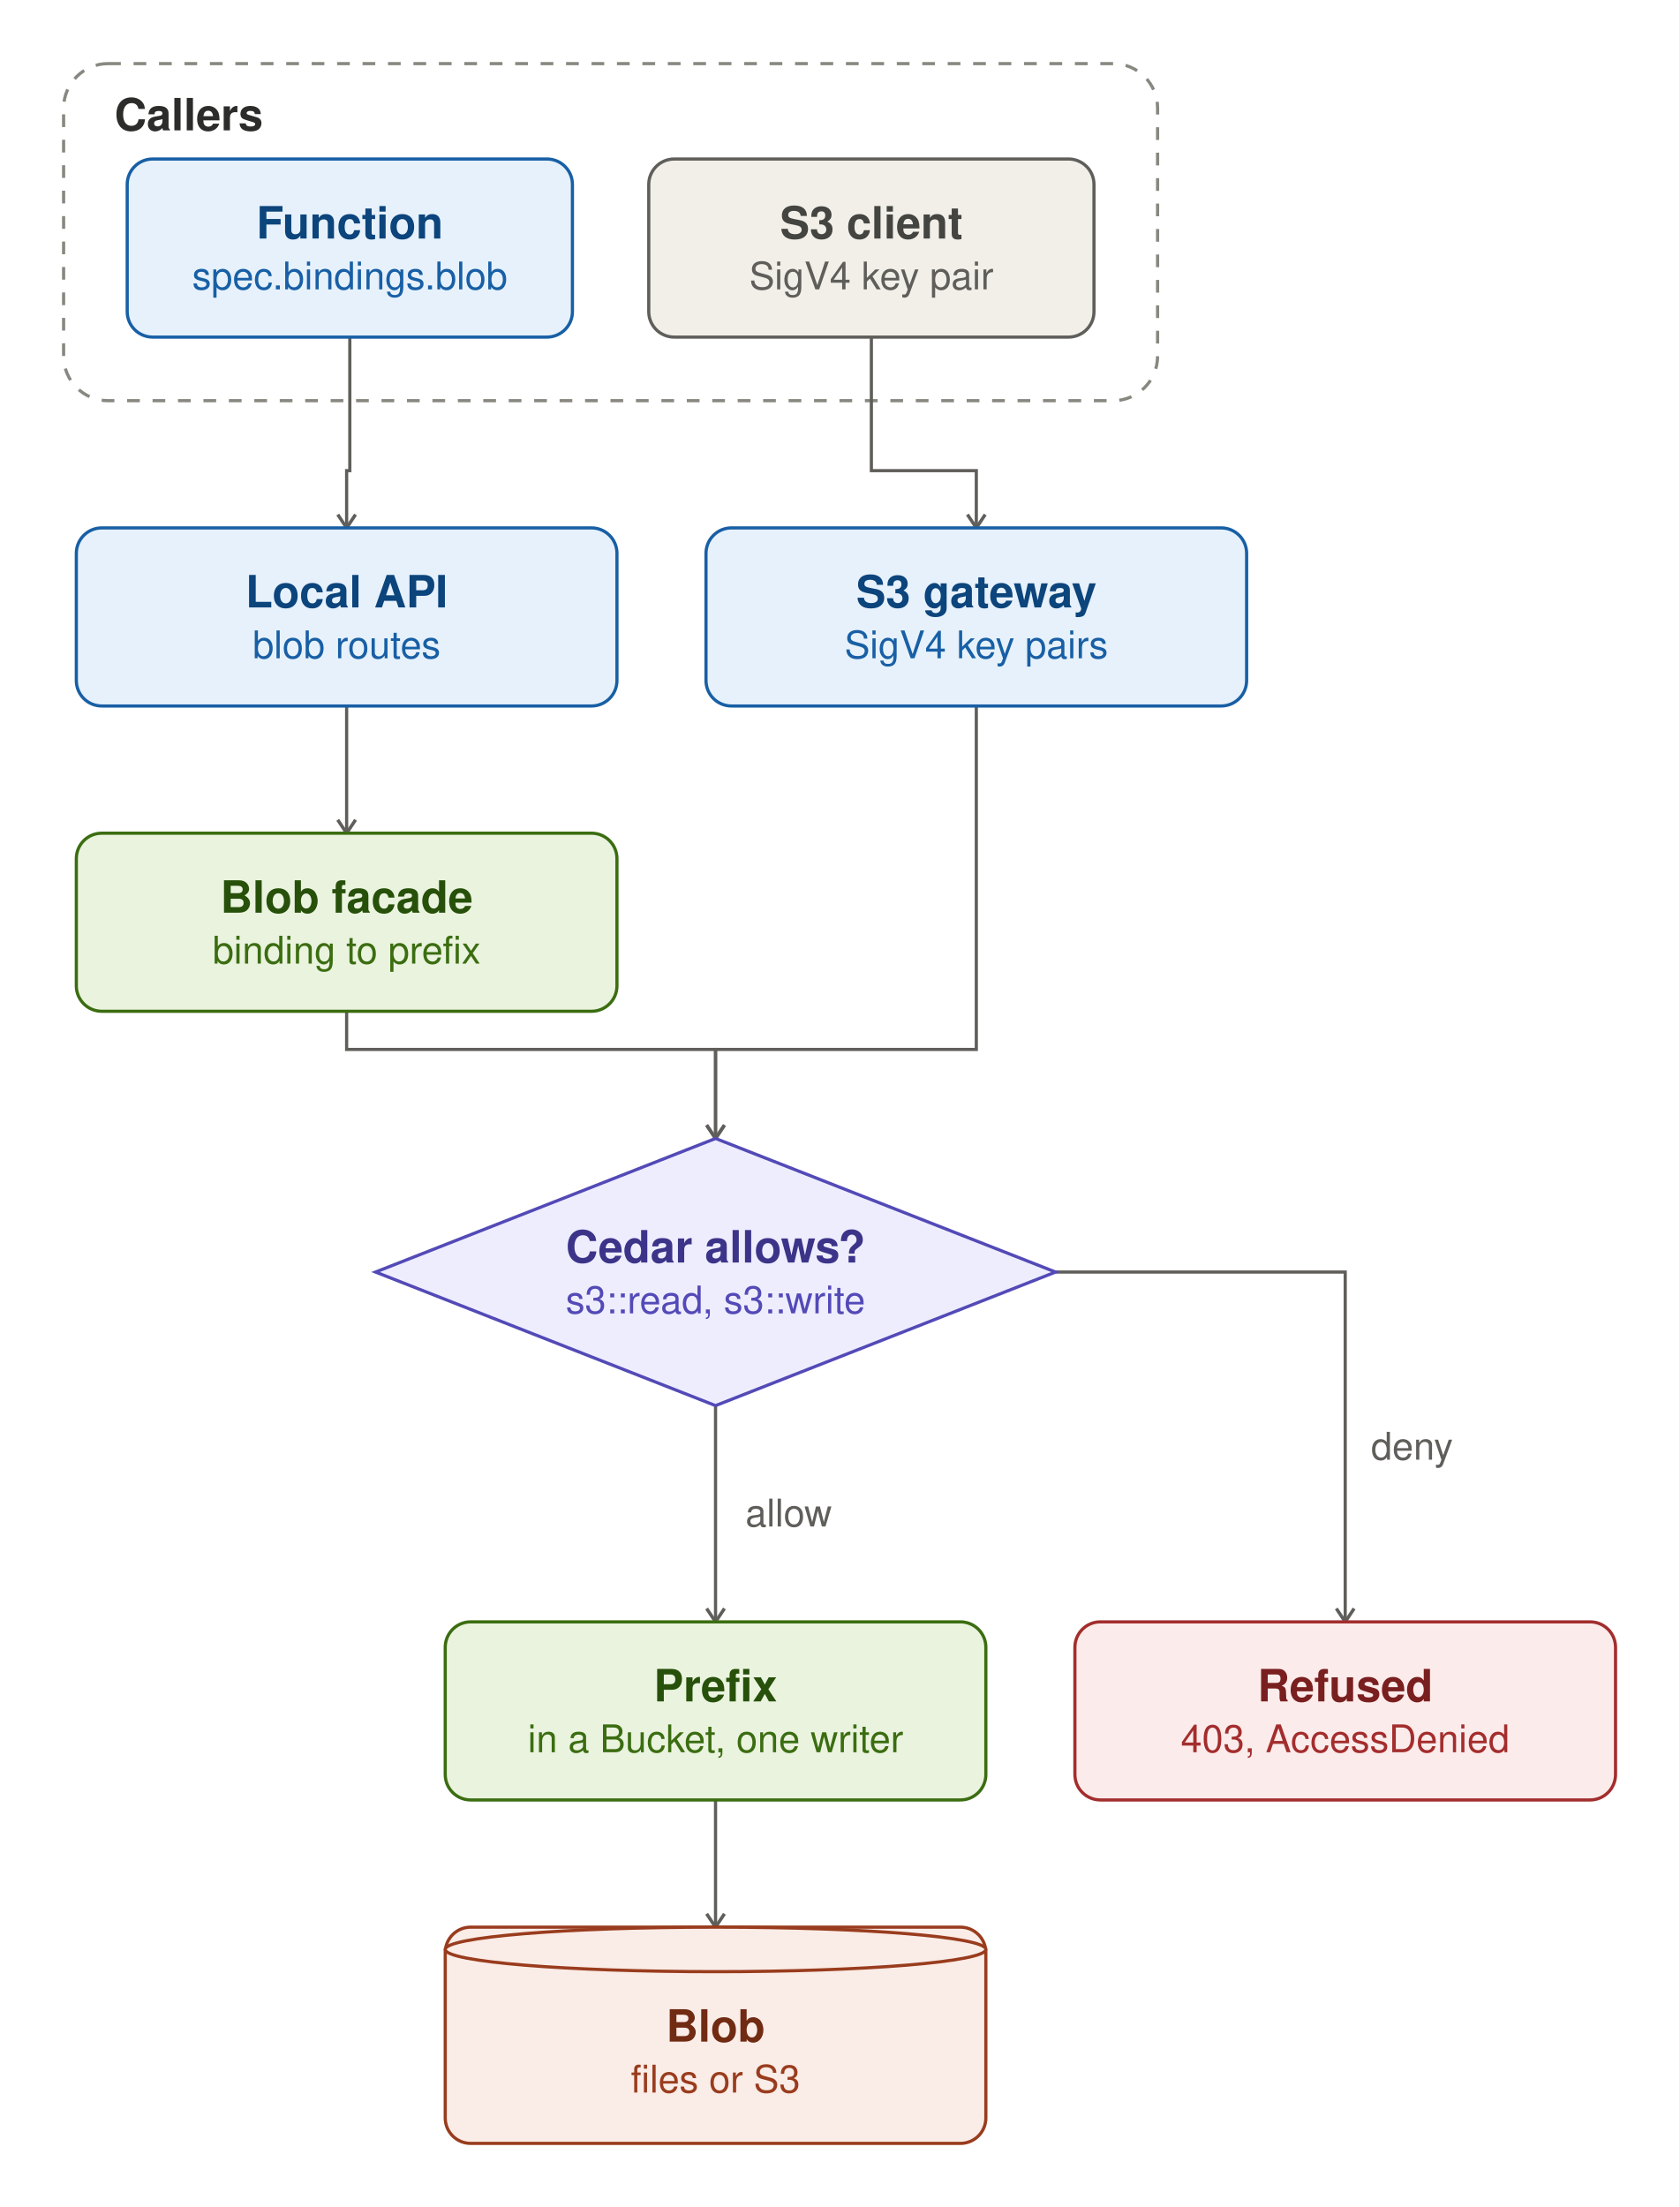
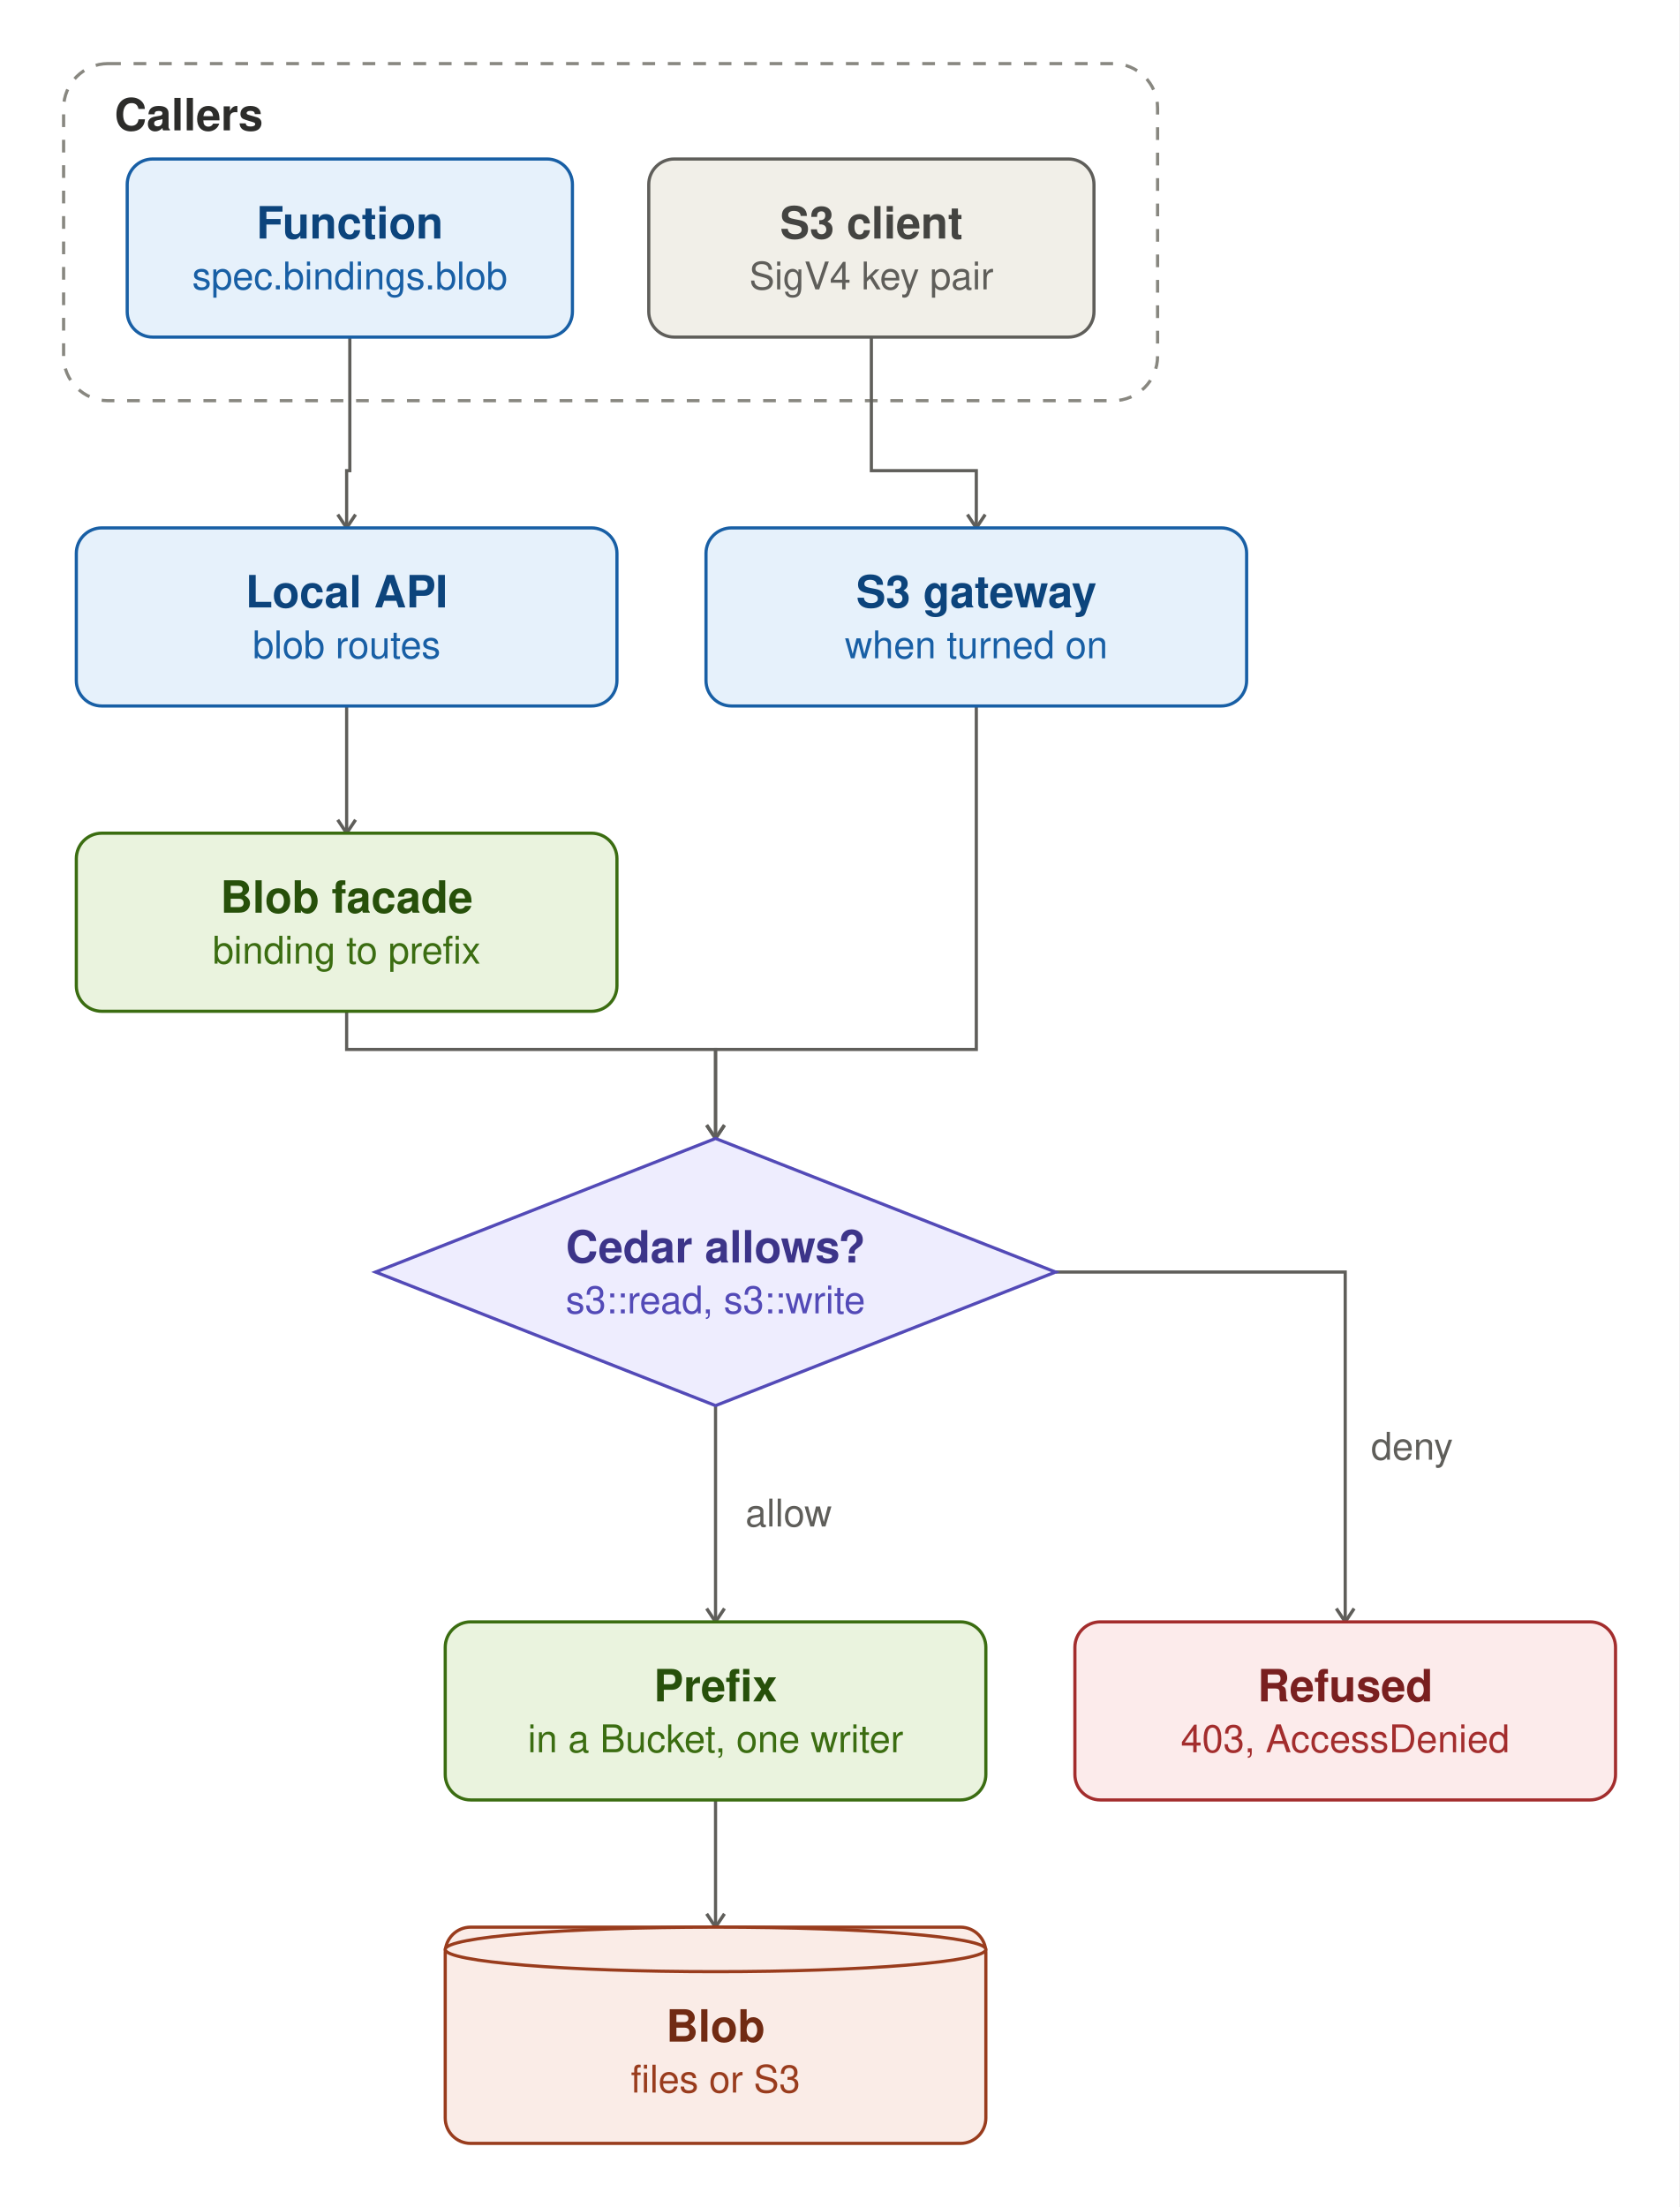
- <svg xmlns="http://www.w3.org/2000/svg" width="528" height="694" viewBox="0 0 528 694" font-family="Helvetica, Arial, sans-serif" text-anchor="middle" data-spec="title: funcd bucket kind: flow  [Callers] gray right fn: Function | spec.bindings.blob @blue s3c: S3 client | SigV4 key pair @gray [/]  local: Local API | blob routes @blue facade: Blob facade | binding to prefix @green s3gw: S3 gateway | SigV4 key pairs @blue check: Cedar allows? | s3::read, s3::write @purple prefix: Prefix | in a Bucket, one writer @green blob: Blob | files or S3 @db @coral refused: Refused | 403, AccessDenied @red  fn &gt; local &gt; facade s3c &gt; s3gw facade &gt; check s3gw &gt; check check &gt; prefix: allow check &gt; refused: deny prefix &gt; blob  " content="&lt;mxfile host=&quot;app.diagrams.net&quot;&gt;&lt;diagram id=&quot;diagram&quot; name=&quot;funcd bucket&quot;&gt;&lt;mxGraphModel dx=&quot;800&quot; dy=&quot;600&quot; grid=&quot;1&quot; gridSize=&quot;10&quot; guides=&quot;1&quot; page=&quot;1&quot; pageWidth=&quot;528&quot; pageHeight=&quot;694&quot; math=&quot;0&quot; shadow=&quot;0&quot;&gt;&lt;root&gt;&lt;mxCell id=&quot;0&quot;/&gt;&lt;mxCell id=&quot;1&quot; parent=&quot;0&quot;/&gt;&lt;mxCell id=&quot;c1&quot; value=&quot;Callers&quot; style=&quot;rounded=1;absoluteArcSize=1;arcSize=28;dashed=1;fillColor=none;strokeColor=#888780;fontStyle=1;fontSize=14;fontColor=#2C2C2A;align=left;verticalAlign=top;spacingLeft=10;spacingTop=2;html=1;container=1;collapsible=0;&quot; vertex=&quot;1&quot; parent=&quot;1&quot;&gt;&lt;mxGeometry x=&quot;20&quot; y=&quot;20&quot; width=&quot;344.0&quot; height=&quot;106.0&quot; as=&quot;geometry&quot;/&gt;&lt;/mxCell&gt;&lt;mxCell id=&quot;c2&quot; value=&quot;&amp;lt;b&amp;gt;Function&amp;lt;/b&amp;gt;&amp;lt;br&amp;gt;&amp;lt;font style=&amp;quot;font-size:12px&amp;quot; color=&amp;quot;#185FA5&amp;quot;&amp;gt;spec.bindings.blob&amp;lt;/font&amp;gt;&quot; style=&quot;rounded=1;absoluteArcSize=1;arcSize=16;whiteSpace=wrap;html=1;fillColor=#E6F1FB;strokeColor=#185FA5;fontColor=#0C447C;fontSize=14;&quot; vertex=&quot;1&quot; parent=&quot;c1&quot;&gt;&lt;mxGeometry x=&quot;20&quot; y=&quot;30&quot; width=&quot;140&quot; height=&quot;56&quot; as=&quot;geometry&quot;/&gt;&lt;/mxCell&gt;&lt;mxCell id=&quot;c3&quot; value=&quot;&amp;lt;b&amp;gt;S3 client&amp;lt;/b&amp;gt;&amp;lt;br&amp;gt;&amp;lt;font style=&amp;quot;font-size:12px&amp;quot; color=&amp;quot;#5F5E5A&amp;quot;&amp;gt;SigV4 key pair&amp;lt;/font&amp;gt;&quot; style=&quot;rounded=1;absoluteArcSize=1;arcSize=16;whiteSpace=wrap;html=1;fillColor=#F1EFE8;strokeColor=#5F5E5A;fontColor=#444441;fontSize=14;&quot; vertex=&quot;1&quot; parent=&quot;c1&quot;&gt;&lt;mxGeometry x=&quot;184&quot; y=&quot;30&quot; width=&quot;140&quot; height=&quot;56&quot; as=&quot;geometry&quot;/&gt;&lt;/mxCell&gt;&lt;mxCell id=&quot;c4&quot; value=&quot;&amp;lt;b&amp;gt;Local API&amp;lt;/b&amp;gt;&amp;lt;br&amp;gt;&amp;lt;font style=&amp;quot;font-size:12px&amp;quot; color=&amp;quot;#185FA5&amp;quot;&amp;gt;blob routes&amp;lt;/font&amp;gt;&quot; style=&quot;rounded=1;absoluteArcSize=1;arcSize=16;whiteSpace=wrap;html=1;fillColor=#E6F1FB;strokeColor=#185FA5;fontColor=#0C447C;fontSize=14;&quot; vertex=&quot;1&quot; parent=&quot;1&quot;&gt;&lt;mxGeometry x=&quot;24&quot; y=&quot;166&quot; width=&quot;170&quot; height=&quot;56&quot; as=&quot;geometry&quot;/&gt;&lt;/mxCell&gt;&lt;mxCell id=&quot;c5&quot; value=&quot;&amp;lt;b&amp;gt;Blob facade&amp;lt;/b&amp;gt;&amp;lt;br&amp;gt;&amp;lt;font style=&amp;quot;font-size:12px&amp;quot; color=&amp;quot;#3B6D11&amp;quot;&amp;gt;binding to prefix&amp;lt;/font&amp;gt;&quot; style=&quot;rounded=1;absoluteArcSize=1;arcSize=16;whiteSpace=wrap;html=1;fillColor=#EAF3DE;strokeColor=#3B6D11;fontColor=#27500A;fontSize=14;&quot; vertex=&quot;1&quot; parent=&quot;1&quot;&gt;&lt;mxGeometry x=&quot;24&quot; y=&quot;262&quot; width=&quot;170&quot; height=&quot;56&quot; as=&quot;geometry&quot;/&gt;&lt;/mxCell&gt;&lt;mxCell id=&quot;c6&quot; value=&quot;&amp;lt;b&amp;gt;S3 gateway&amp;lt;/b&amp;gt;&amp;lt;br&amp;gt;&amp;lt;font style=&amp;quot;font-size:12px&amp;quot; color=&amp;quot;#185FA5&amp;quot;&amp;gt;SigV4 key pairs&amp;lt;/font&amp;gt;&quot; style=&quot;rounded=1;absoluteArcSize=1;arcSize=16;whiteSpace=wrap;html=1;fillColor=#E6F1FB;strokeColor=#185FA5;fontColor=#0C447C;fontSize=14;&quot; vertex=&quot;1&quot; parent=&quot;1&quot;&gt;&lt;mxGeometry x=&quot;222&quot; y=&quot;166&quot; width=&quot;170&quot; height=&quot;56&quot; as=&quot;geometry&quot;/&gt;&lt;/mxCell&gt;&lt;mxCell id=&quot;c7&quot; value=&quot;&amp;lt;b&amp;gt;Cedar allows?&amp;lt;/b&amp;gt;&amp;lt;br&amp;gt;&amp;lt;font style=&amp;quot;font-size:12px&amp;quot; color=&amp;quot;#534AB7&amp;quot;&amp;gt;s3::read, s3::write&amp;lt;/font&amp;gt;&quot; style=&quot;rhombus;whiteSpace=wrap;html=1;fillColor=#EEEDFE;strokeColor=#534AB7;fontColor=#3C3489;fontSize=14;&quot; vertex=&quot;1&quot; parent=&quot;1&quot;&gt;&lt;mxGeometry x=&quot;118&quot; y=&quot;358&quot; width=&quot;214&quot; height=&quot;84&quot; as=&quot;geometry&quot;/&gt;&lt;/mxCell&gt;&lt;mxCell id=&quot;c8&quot; value=&quot;&amp;lt;b&amp;gt;Prefix&amp;lt;/b&amp;gt;&amp;lt;br&amp;gt;&amp;lt;font style=&amp;quot;font-size:12px&amp;quot; color=&amp;quot;#3B6D11&amp;quot;&amp;gt;in a Bucket, one writer&amp;lt;/font&amp;gt;&quot; style=&quot;rounded=1;absoluteArcSize=1;arcSize=16;whiteSpace=wrap;html=1;fillColor=#EAF3DE;strokeColor=#3B6D11;fontColor=#27500A;fontSize=14;&quot; vertex=&quot;1&quot; parent=&quot;1&quot;&gt;&lt;mxGeometry x=&quot;140&quot; y=&quot;510&quot; width=&quot;170&quot; height=&quot;56&quot; as=&quot;geometry&quot;/&gt;&lt;/mxCell&gt;&lt;mxCell id=&quot;c9&quot; value=&quot;&amp;lt;b&amp;gt;Blob&amp;lt;/b&amp;gt;&amp;lt;br&amp;gt;&amp;lt;font style=&amp;quot;font-size:12px&amp;quot; color=&amp;quot;#993C1D&amp;quot;&amp;gt;files or S3&amp;lt;/font&amp;gt;&quot; style=&quot;shape=cylinder3;boundedLbl=1;size=8;whiteSpace=wrap;html=1;fillColor=#FAECE7;strokeColor=#993C1D;fontColor=#712B13;fontSize=14;&quot; vertex=&quot;1&quot; parent=&quot;1&quot;&gt;&lt;mxGeometry x=&quot;140&quot; y=&quot;606&quot; width=&quot;170&quot; height=&quot;68&quot; as=&quot;geometry&quot;/&gt;&lt;/mxCell&gt;&lt;mxCell id=&quot;c10&quot; value=&quot;&amp;lt;b&amp;gt;Refused&amp;lt;/b&amp;gt;&amp;lt;br&amp;gt;&amp;lt;font style=&amp;quot;font-size:12px&amp;quot; color=&amp;quot;#A32D2D&amp;quot;&amp;gt;403, AccessDenied&amp;lt;/font&amp;gt;&quot; style=&quot;rounded=1;absoluteArcSize=1;arcSize=16;whiteSpace=wrap;html=1;fillColor=#FCEBEB;strokeColor=#A32D2D;fontColor=#791F1F;fontSize=14;&quot; vertex=&quot;1&quot; parent=&quot;1&quot;&gt;&lt;mxGeometry x=&quot;338&quot; y=&quot;510&quot; width=&quot;170&quot; height=&quot;56&quot; as=&quot;geometry&quot;/&gt;&lt;/mxCell&gt;&lt;mxCell id=&quot;e1&quot; value=&quot;&quot; style=&quot;edgeStyle=orthogonalEdgeStyle;rounded=0;html=1;jettySize=auto;strokeColor=#5F5E5A;fontColor=#5F5E5A;fontSize=12;labelBackgroundColor=#FFFFFF;endSize=7;endArrow=open;endFill=0;exitX=0.5;exitY=1;exitDx=0;exitDy=0;exitPerimeter=0;entryX=0.5;entryY=0;entryDx=0;entryDy=0;entryPerimeter=0;&quot; edge=&quot;1&quot; parent=&quot;1&quot; source=&quot;c2&quot; target=&quot;c4&quot;&gt;&lt;mxGeometry relative=&quot;1&quot; as=&quot;geometry&quot;&gt;&lt;Array as=&quot;points&quot;&gt;&lt;mxPoint x=&quot;110&quot; y=&quot;148&quot;/&gt;&lt;mxPoint x=&quot;109&quot; y=&quot;148&quot;/&gt;&lt;/Array&gt;&lt;/mxGeometry&gt;&lt;/mxCell&gt;&lt;mxCell id=&quot;e2&quot; value=&quot;&quot; style=&quot;edgeStyle=orthogonalEdgeStyle;rounded=0;html=1;jettySize=auto;strokeColor=#5F5E5A;fontColor=#5F5E5A;fontSize=12;labelBackgroundColor=#FFFFFF;endSize=7;endArrow=open;endFill=0;exitX=0.5;exitY=1;exitDx=0;exitDy=0;exitPerimeter=0;entryX=0.5;entryY=0;entryDx=0;entryDy=0;entryPerimeter=0;&quot; edge=&quot;1&quot; parent=&quot;1&quot; source=&quot;c4&quot; target=&quot;c5&quot;&gt;&lt;mxGeometry relative=&quot;1&quot; as=&quot;geometry&quot;&gt;&lt;/mxGeometry&gt;&lt;/mxCell&gt;&lt;mxCell id=&quot;e3&quot; value=&quot;&quot; style=&quot;edgeStyle=orthogonalEdgeStyle;rounded=0;html=1;jettySize=auto;strokeColor=#5F5E5A;fontColor=#5F5E5A;fontSize=12;labelBackgroundColor=#FFFFFF;endSize=7;endArrow=open;endFill=0;exitX=0.5;exitY=1;exitDx=0;exitDy=0;exitPerimeter=0;entryX=0.5;entryY=0;entryDx=0;entryDy=0;entryPerimeter=0;&quot; edge=&quot;1&quot; parent=&quot;1&quot; source=&quot;c3&quot; target=&quot;c6&quot;&gt;&lt;mxGeometry relative=&quot;1&quot; as=&quot;geometry&quot;&gt;&lt;Array as=&quot;points&quot;&gt;&lt;mxPoint x=&quot;274&quot; y=&quot;148&quot;/&gt;&lt;mxPoint x=&quot;307&quot; y=&quot;148&quot;/&gt;&lt;/Array&gt;&lt;/mxGeometry&gt;&lt;/mxCell&gt;&lt;mxCell id=&quot;e4&quot; value=&quot;&quot; style=&quot;edgeStyle=orthogonalEdgeStyle;rounded=0;html=1;jettySize=auto;strokeColor=#5F5E5A;fontColor=#5F5E5A;fontSize=12;labelBackgroundColor=#FFFFFF;endSize=7;endArrow=open;endFill=0;exitX=0.5;exitY=1;exitDx=0;exitDy=0;exitPerimeter=0;entryX=0.5;entryY=0;entryDx=0;entryDy=0;entryPerimeter=0;&quot; edge=&quot;1&quot; parent=&quot;1&quot; source=&quot;c5&quot; target=&quot;c7&quot;&gt;&lt;mxGeometry relative=&quot;1&quot; as=&quot;geometry&quot;&gt;&lt;Array as=&quot;points&quot;&gt;&lt;mxPoint x=&quot;109&quot; y=&quot;330&quot;/&gt;&lt;mxPoint x=&quot;225&quot; y=&quot;330&quot;/&gt;&lt;/Array&gt;&lt;/mxGeometry&gt;&lt;/mxCell&gt;&lt;mxCell id=&quot;e5&quot; value=&quot;&quot; style=&quot;edgeStyle=orthogonalEdgeStyle;rounded=0;html=1;jettySize=auto;strokeColor=#5F5E5A;fontColor=#5F5E5A;fontSize=12;labelBackgroundColor=#FFFFFF;endSize=7;endArrow=open;endFill=0;exitX=0.5;exitY=1;exitDx=0;exitDy=0;exitPerimeter=0;entryX=0.5;entryY=0;entryDx=0;entryDy=0;entryPerimeter=0;&quot; edge=&quot;1&quot; parent=&quot;1&quot; source=&quot;c6&quot; target=&quot;c7&quot;&gt;&lt;mxGeometry relative=&quot;1&quot; as=&quot;geometry&quot;&gt;&lt;Array as=&quot;points&quot;&gt;&lt;mxPoint x=&quot;307&quot; y=&quot;330&quot;/&gt;&lt;mxPoint x=&quot;225&quot; y=&quot;330&quot;/&gt;&lt;/Array&gt;&lt;/mxGeometry&gt;&lt;/mxCell&gt;&lt;mxCell id=&quot;e6&quot; value=&quot;allow&quot; style=&quot;edgeStyle=orthogonalEdgeStyle;rounded=0;html=1;jettySize=auto;strokeColor=#5F5E5A;fontColor=#5F5E5A;fontSize=12;labelBackgroundColor=#FFFFFF;endSize=7;endArrow=open;endFill=0;exitX=0.5;exitY=1;exitDx=0;exitDy=0;exitPerimeter=0;entryX=0.5;entryY=0;entryDx=0;entryDy=0;entryPerimeter=0;&quot; edge=&quot;1&quot; parent=&quot;1&quot; source=&quot;c7&quot; target=&quot;c8&quot;&gt;&lt;mxGeometry x=&quot;0.000&quot; relative=&quot;1&quot; as=&quot;geometry&quot;&gt;&lt;mxPoint x=&quot;23&quot; y=&quot;0&quot; as=&quot;offset&quot;/&gt;&lt;/mxGeometry&gt;&lt;/mxCell&gt;&lt;mxCell id=&quot;e7&quot; value=&quot;deny&quot; style=&quot;edgeStyle=orthogonalEdgeStyle;rounded=0;html=1;jettySize=auto;strokeColor=#5F5E5A;fontColor=#5F5E5A;fontSize=12;labelBackgroundColor=#FFFFFF;endSize=7;endArrow=open;endFill=0;exitX=1;exitY=0.5;exitDx=0;exitDy=0;exitPerimeter=0;entryX=0.5;entryY=0;entryDx=0;entryDy=0;entryPerimeter=0;&quot; edge=&quot;1&quot; parent=&quot;1&quot; source=&quot;c7&quot; target=&quot;c10&quot;&gt;&lt;mxGeometry x=&quot;0.453&quot; relative=&quot;1&quot; as=&quot;geometry&quot;&gt;&lt;Array as=&quot;points&quot;&gt;&lt;mxPoint x=&quot;423&quot; y=&quot;400&quot;/&gt;&lt;/Array&gt;&lt;mxPoint x=&quot;21&quot; y=&quot;0&quot; as=&quot;offset&quot;/&gt;&lt;/mxGeometry&gt;&lt;/mxCell&gt;&lt;mxCell id=&quot;e8&quot; value=&quot;&quot; style=&quot;edgeStyle=orthogonalEdgeStyle;rounded=0;html=1;jettySize=auto;strokeColor=#5F5E5A;fontColor=#5F5E5A;fontSize=12;labelBackgroundColor=#FFFFFF;endSize=7;endArrow=open;endFill=0;exitX=0.5;exitY=1;exitDx=0;exitDy=0;exitPerimeter=0;entryX=0.5;entryY=0;entryDx=0;entryDy=0;entryPerimeter=0;&quot; edge=&quot;1&quot; parent=&quot;1&quot; source=&quot;c8&quot; target=&quot;c9&quot;&gt;&lt;mxGeometry relative=&quot;1&quot; as=&quot;geometry&quot;&gt;&lt;/mxGeometry&gt;&lt;/mxCell&gt;&lt;/root&gt;&lt;/mxGraphModel&gt;&lt;/diagram&gt;&lt;/mxfile&gt;">
+ <svg xmlns="http://www.w3.org/2000/svg" width="528" height="694" viewBox="0 0 528 694" font-family="Helvetica, Arial, sans-serif" text-anchor="middle" data-spec="title: funcd bucket kind: flow  [Callers] gray right fn: Function | spec.bindings.blob @blue s3c: S3 client | SigV4 key pair @gray [/]  local: Local API | blob routes @blue facade: Blob facade | binding to prefix @green s3gw: S3 gateway | when turned on @blue check: Cedar allows? | s3::read, s3::write @purple prefix: Prefix | in a Bucket, one writer @green blob: Blob | files or S3 @db @coral refused: Refused | 403, AccessDenied @red  fn &gt; local &gt; facade s3c &gt; s3gw facade &gt; check s3gw &gt; check check &gt; prefix: allow check &gt; refused: deny prefix &gt; blob  " content="&lt;mxfile host=&quot;app.diagrams.net&quot;&gt;&lt;diagram id=&quot;diagram&quot; name=&quot;funcd bucket&quot;&gt;&lt;mxGraphModel dx=&quot;800&quot; dy=&quot;600&quot; grid=&quot;1&quot; gridSize=&quot;10&quot; guides=&quot;1&quot; page=&quot;1&quot; pageWidth=&quot;528&quot; pageHeight=&quot;694&quot; math=&quot;0&quot; shadow=&quot;0&quot;&gt;&lt;root&gt;&lt;mxCell id=&quot;0&quot;/&gt;&lt;mxCell id=&quot;1&quot; parent=&quot;0&quot;/&gt;&lt;mxCell id=&quot;c1&quot; value=&quot;Callers&quot; style=&quot;rounded=1;absoluteArcSize=1;arcSize=28;dashed=1;fillColor=none;strokeColor=#888780;fontStyle=1;fontSize=14;fontColor=#2C2C2A;align=left;verticalAlign=top;spacingLeft=10;spacingTop=2;html=1;container=1;collapsible=0;&quot; vertex=&quot;1&quot; parent=&quot;1&quot;&gt;&lt;mxGeometry x=&quot;20&quot; y=&quot;20&quot; width=&quot;344.0&quot; height=&quot;106.0&quot; as=&quot;geometry&quot;/&gt;&lt;/mxCell&gt;&lt;mxCell id=&quot;c2&quot; value=&quot;&amp;lt;b&amp;gt;Function&amp;lt;/b&amp;gt;&amp;lt;br&amp;gt;&amp;lt;font style=&amp;quot;font-size:12px&amp;quot; color=&amp;quot;#185FA5&amp;quot;&amp;gt;spec.bindings.blob&amp;lt;/font&amp;gt;&quot; style=&quot;rounded=1;absoluteArcSize=1;arcSize=16;whiteSpace=wrap;html=1;fillColor=#E6F1FB;strokeColor=#185FA5;fontColor=#0C447C;fontSize=14;&quot; vertex=&quot;1&quot; parent=&quot;c1&quot;&gt;&lt;mxGeometry x=&quot;20&quot; y=&quot;30&quot; width=&quot;140&quot; height=&quot;56&quot; as=&quot;geometry&quot;/&gt;&lt;/mxCell&gt;&lt;mxCell id=&quot;c3&quot; value=&quot;&amp;lt;b&amp;gt;S3 client&amp;lt;/b&amp;gt;&amp;lt;br&amp;gt;&amp;lt;font style=&amp;quot;font-size:12px&amp;quot; color=&amp;quot;#5F5E5A&amp;quot;&amp;gt;SigV4 key pair&amp;lt;/font&amp;gt;&quot; style=&quot;rounded=1;absoluteArcSize=1;arcSize=16;whiteSpace=wrap;html=1;fillColor=#F1EFE8;strokeColor=#5F5E5A;fontColor=#444441;fontSize=14;&quot; vertex=&quot;1&quot; parent=&quot;c1&quot;&gt;&lt;mxGeometry x=&quot;184&quot; y=&quot;30&quot; width=&quot;140&quot; height=&quot;56&quot; as=&quot;geometry&quot;/&gt;&lt;/mxCell&gt;&lt;mxCell id=&quot;c4&quot; value=&quot;&amp;lt;b&amp;gt;Local API&amp;lt;/b&amp;gt;&amp;lt;br&amp;gt;&amp;lt;font style=&amp;quot;font-size:12px&amp;quot; color=&amp;quot;#185FA5&amp;quot;&amp;gt;blob routes&amp;lt;/font&amp;gt;&quot; style=&quot;rounded=1;absoluteArcSize=1;arcSize=16;whiteSpace=wrap;html=1;fillColor=#E6F1FB;strokeColor=#185FA5;fontColor=#0C447C;fontSize=14;&quot; vertex=&quot;1&quot; parent=&quot;1&quot;&gt;&lt;mxGeometry x=&quot;24&quot; y=&quot;166&quot; width=&quot;170&quot; height=&quot;56&quot; as=&quot;geometry&quot;/&gt;&lt;/mxCell&gt;&lt;mxCell id=&quot;c5&quot; value=&quot;&amp;lt;b&amp;gt;Blob facade&amp;lt;/b&amp;gt;&amp;lt;br&amp;gt;&amp;lt;font style=&amp;quot;font-size:12px&amp;quot; color=&amp;quot;#3B6D11&amp;quot;&amp;gt;binding to prefix&amp;lt;/font&amp;gt;&quot; style=&quot;rounded=1;absoluteArcSize=1;arcSize=16;whiteSpace=wrap;html=1;fillColor=#EAF3DE;strokeColor=#3B6D11;fontColor=#27500A;fontSize=14;&quot; vertex=&quot;1&quot; parent=&quot;1&quot;&gt;&lt;mxGeometry x=&quot;24&quot; y=&quot;262&quot; width=&quot;170&quot; height=&quot;56&quot; as=&quot;geometry&quot;/&gt;&lt;/mxCell&gt;&lt;mxCell id=&quot;c6&quot; value=&quot;&amp;lt;b&amp;gt;S3 gateway&amp;lt;/b&amp;gt;&amp;lt;br&amp;gt;&amp;lt;font style=&amp;quot;font-size:12px&amp;quot; color=&amp;quot;#185FA5&amp;quot;&amp;gt;when turned on&amp;lt;/font&amp;gt;&quot; style=&quot;rounded=1;absoluteArcSize=1;arcSize=16;whiteSpace=wrap;html=1;fillColor=#E6F1FB;strokeColor=#185FA5;fontColor=#0C447C;fontSize=14;&quot; vertex=&quot;1&quot; parent=&quot;1&quot;&gt;&lt;mxGeometry x=&quot;222&quot; y=&quot;166&quot; width=&quot;170&quot; height=&quot;56&quot; as=&quot;geometry&quot;/&gt;&lt;/mxCell&gt;&lt;mxCell id=&quot;c7&quot; value=&quot;&amp;lt;b&amp;gt;Cedar allows?&amp;lt;/b&amp;gt;&amp;lt;br&amp;gt;&amp;lt;font style=&amp;quot;font-size:12px&amp;quot; color=&amp;quot;#534AB7&amp;quot;&amp;gt;s3::read, s3::write&amp;lt;/font&amp;gt;&quot; style=&quot;rhombus;whiteSpace=wrap;html=1;fillColor=#EEEDFE;strokeColor=#534AB7;fontColor=#3C3489;fontSize=14;&quot; vertex=&quot;1&quot; parent=&quot;1&quot;&gt;&lt;mxGeometry x=&quot;118&quot; y=&quot;358&quot; width=&quot;214&quot; height=&quot;84&quot; as=&quot;geometry&quot;/&gt;&lt;/mxCell&gt;&lt;mxCell id=&quot;c8&quot; value=&quot;&amp;lt;b&amp;gt;Prefix&amp;lt;/b&amp;gt;&amp;lt;br&amp;gt;&amp;lt;font style=&amp;quot;font-size:12px&amp;quot; color=&amp;quot;#3B6D11&amp;quot;&amp;gt;in a Bucket, one writer&amp;lt;/font&amp;gt;&quot; style=&quot;rounded=1;absoluteArcSize=1;arcSize=16;whiteSpace=wrap;html=1;fillColor=#EAF3DE;strokeColor=#3B6D11;fontColor=#27500A;fontSize=14;&quot; vertex=&quot;1&quot; parent=&quot;1&quot;&gt;&lt;mxGeometry x=&quot;140&quot; y=&quot;510&quot; width=&quot;170&quot; height=&quot;56&quot; as=&quot;geometry&quot;/&gt;&lt;/mxCell&gt;&lt;mxCell id=&quot;c9&quot; value=&quot;&amp;lt;b&amp;gt;Blob&amp;lt;/b&amp;gt;&amp;lt;br&amp;gt;&amp;lt;font style=&amp;quot;font-size:12px&amp;quot; color=&amp;quot;#993C1D&amp;quot;&amp;gt;files or S3&amp;lt;/font&amp;gt;&quot; style=&quot;shape=cylinder3;boundedLbl=1;size=8;whiteSpace=wrap;html=1;fillColor=#FAECE7;strokeColor=#993C1D;fontColor=#712B13;fontSize=14;&quot; vertex=&quot;1&quot; parent=&quot;1&quot;&gt;&lt;mxGeometry x=&quot;140&quot; y=&quot;606&quot; width=&quot;170&quot; height=&quot;68&quot; as=&quot;geometry&quot;/&gt;&lt;/mxCell&gt;&lt;mxCell id=&quot;c10&quot; value=&quot;&amp;lt;b&amp;gt;Refused&amp;lt;/b&amp;gt;&amp;lt;br&amp;gt;&amp;lt;font style=&amp;quot;font-size:12px&amp;quot; color=&amp;quot;#A32D2D&amp;quot;&amp;gt;403, AccessDenied&amp;lt;/font&amp;gt;&quot; style=&quot;rounded=1;absoluteArcSize=1;arcSize=16;whiteSpace=wrap;html=1;fillColor=#FCEBEB;strokeColor=#A32D2D;fontColor=#791F1F;fontSize=14;&quot; vertex=&quot;1&quot; parent=&quot;1&quot;&gt;&lt;mxGeometry x=&quot;338&quot; y=&quot;510&quot; width=&quot;170&quot; height=&quot;56&quot; as=&quot;geometry&quot;/&gt;&lt;/mxCell&gt;&lt;mxCell id=&quot;e1&quot; value=&quot;&quot; style=&quot;edgeStyle=orthogonalEdgeStyle;rounded=0;html=1;jettySize=auto;strokeColor=#5F5E5A;fontColor=#5F5E5A;fontSize=12;labelBackgroundColor=#FFFFFF;endSize=7;endArrow=open;endFill=0;exitX=0.5;exitY=1;exitDx=0;exitDy=0;exitPerimeter=0;entryX=0.5;entryY=0;entryDx=0;entryDy=0;entryPerimeter=0;&quot; edge=&quot;1&quot; parent=&quot;1&quot; source=&quot;c2&quot; target=&quot;c4&quot;&gt;&lt;mxGeometry relative=&quot;1&quot; as=&quot;geometry&quot;&gt;&lt;Array as=&quot;points&quot;&gt;&lt;mxPoint x=&quot;110&quot; y=&quot;148&quot;/&gt;&lt;mxPoint x=&quot;109&quot; y=&quot;148&quot;/&gt;&lt;/Array&gt;&lt;/mxGeometry&gt;&lt;/mxCell&gt;&lt;mxCell id=&quot;e2&quot; value=&quot;&quot; style=&quot;edgeStyle=orthogonalEdgeStyle;rounded=0;html=1;jettySize=auto;strokeColor=#5F5E5A;fontColor=#5F5E5A;fontSize=12;labelBackgroundColor=#FFFFFF;endSize=7;endArrow=open;endFill=0;exitX=0.5;exitY=1;exitDx=0;exitDy=0;exitPerimeter=0;entryX=0.5;entryY=0;entryDx=0;entryDy=0;entryPerimeter=0;&quot; edge=&quot;1&quot; parent=&quot;1&quot; source=&quot;c4&quot; target=&quot;c5&quot;&gt;&lt;mxGeometry relative=&quot;1&quot; as=&quot;geometry&quot;&gt;&lt;/mxGeometry&gt;&lt;/mxCell&gt;&lt;mxCell id=&quot;e3&quot; value=&quot;&quot; style=&quot;edgeStyle=orthogonalEdgeStyle;rounded=0;html=1;jettySize=auto;strokeColor=#5F5E5A;fontColor=#5F5E5A;fontSize=12;labelBackgroundColor=#FFFFFF;endSize=7;endArrow=open;endFill=0;exitX=0.5;exitY=1;exitDx=0;exitDy=0;exitPerimeter=0;entryX=0.5;entryY=0;entryDx=0;entryDy=0;entryPerimeter=0;&quot; edge=&quot;1&quot; parent=&quot;1&quot; source=&quot;c3&quot; target=&quot;c6&quot;&gt;&lt;mxGeometry relative=&quot;1&quot; as=&quot;geometry&quot;&gt;&lt;Array as=&quot;points&quot;&gt;&lt;mxPoint x=&quot;274&quot; y=&quot;148&quot;/&gt;&lt;mxPoint x=&quot;307&quot; y=&quot;148&quot;/&gt;&lt;/Array&gt;&lt;/mxGeometry&gt;&lt;/mxCell&gt;&lt;mxCell id=&quot;e4&quot; value=&quot;&quot; style=&quot;edgeStyle=orthogonalEdgeStyle;rounded=0;html=1;jettySize=auto;strokeColor=#5F5E5A;fontColor=#5F5E5A;fontSize=12;labelBackgroundColor=#FFFFFF;endSize=7;endArrow=open;endFill=0;exitX=0.5;exitY=1;exitDx=0;exitDy=0;exitPerimeter=0;entryX=0.5;entryY=0;entryDx=0;entryDy=0;entryPerimeter=0;&quot; edge=&quot;1&quot; parent=&quot;1&quot; source=&quot;c5&quot; target=&quot;c7&quot;&gt;&lt;mxGeometry relative=&quot;1&quot; as=&quot;geometry&quot;&gt;&lt;Array as=&quot;points&quot;&gt;&lt;mxPoint x=&quot;109&quot; y=&quot;330&quot;/&gt;&lt;mxPoint x=&quot;225&quot; y=&quot;330&quot;/&gt;&lt;/Array&gt;&lt;/mxGeometry&gt;&lt;/mxCell&gt;&lt;mxCell id=&quot;e5&quot; value=&quot;&quot; style=&quot;edgeStyle=orthogonalEdgeStyle;rounded=0;html=1;jettySize=auto;strokeColor=#5F5E5A;fontColor=#5F5E5A;fontSize=12;labelBackgroundColor=#FFFFFF;endSize=7;endArrow=open;endFill=0;exitX=0.5;exitY=1;exitDx=0;exitDy=0;exitPerimeter=0;entryX=0.5;entryY=0;entryDx=0;entryDy=0;entryPerimeter=0;&quot; edge=&quot;1&quot; parent=&quot;1&quot; source=&quot;c6&quot; target=&quot;c7&quot;&gt;&lt;mxGeometry relative=&quot;1&quot; as=&quot;geometry&quot;&gt;&lt;Array as=&quot;points&quot;&gt;&lt;mxPoint x=&quot;307&quot; y=&quot;330&quot;/&gt;&lt;mxPoint x=&quot;225&quot; y=&quot;330&quot;/&gt;&lt;/Array&gt;&lt;/mxGeometry&gt;&lt;/mxCell&gt;&lt;mxCell id=&quot;e6&quot; value=&quot;allow&quot; style=&quot;edgeStyle=orthogonalEdgeStyle;rounded=0;html=1;jettySize=auto;strokeColor=#5F5E5A;fontColor=#5F5E5A;fontSize=12;labelBackgroundColor=#FFFFFF;endSize=7;endArrow=open;endFill=0;exitX=0.5;exitY=1;exitDx=0;exitDy=0;exitPerimeter=0;entryX=0.5;entryY=0;entryDx=0;entryDy=0;entryPerimeter=0;&quot; edge=&quot;1&quot; parent=&quot;1&quot; source=&quot;c7&quot; target=&quot;c8&quot;&gt;&lt;mxGeometry x=&quot;0.000&quot; relative=&quot;1&quot; as=&quot;geometry&quot;&gt;&lt;mxPoint x=&quot;23&quot; y=&quot;0&quot; as=&quot;offset&quot;/&gt;&lt;/mxGeometry&gt;&lt;/mxCell&gt;&lt;mxCell id=&quot;e7&quot; value=&quot;deny&quot; style=&quot;edgeStyle=orthogonalEdgeStyle;rounded=0;html=1;jettySize=auto;strokeColor=#5F5E5A;fontColor=#5F5E5A;fontSize=12;labelBackgroundColor=#FFFFFF;endSize=7;endArrow=open;endFill=0;exitX=1;exitY=0.5;exitDx=0;exitDy=0;exitPerimeter=0;entryX=0.5;entryY=0;entryDx=0;entryDy=0;entryPerimeter=0;&quot; edge=&quot;1&quot; parent=&quot;1&quot; source=&quot;c7&quot; target=&quot;c10&quot;&gt;&lt;mxGeometry x=&quot;0.453&quot; relative=&quot;1&quot; as=&quot;geometry&quot;&gt;&lt;Array as=&quot;points&quot;&gt;&lt;mxPoint x=&quot;423&quot; y=&quot;400&quot;/&gt;&lt;/Array&gt;&lt;mxPoint x=&quot;21&quot; y=&quot;0&quot; as=&quot;offset&quot;/&gt;&lt;/mxGeometry&gt;&lt;/mxCell&gt;&lt;mxCell id=&quot;e8&quot; value=&quot;&quot; style=&quot;edgeStyle=orthogonalEdgeStyle;rounded=0;html=1;jettySize=auto;strokeColor=#5F5E5A;fontColor=#5F5E5A;fontSize=12;labelBackgroundColor=#FFFFFF;endSize=7;endArrow=open;endFill=0;exitX=0.5;exitY=1;exitDx=0;exitDy=0;exitPerimeter=0;entryX=0.5;entryY=0;entryDx=0;entryDy=0;entryPerimeter=0;&quot; edge=&quot;1&quot; parent=&quot;1&quot; source=&quot;c8&quot; target=&quot;c9&quot;&gt;&lt;mxGeometry relative=&quot;1&quot; as=&quot;geometry&quot;&gt;&lt;/mxGeometry&gt;&lt;/mxCell&gt;&lt;/root&gt;&lt;/mxGraphModel&gt;&lt;/diagram&gt;&lt;/mxfile&gt;">
  <rect width="528" height="694" fill="#FFFFFF" />
  <defs>
    <marker id="a" viewBox="0 0 10 10" refX="8" refY="5" markerWidth="7" markerHeight="7" orient="auto-start-reverse">
      <path d="M2 1L8 5L2 9" fill="none" stroke="#5F5E5A" stroke-width="1.5" />
    </marker>
  </defs>
  <rect x="20" y="20" width="344.0" height="106.0" rx="14" fill="none" stroke="#888780" stroke-dasharray="4 4" />
  <text x="36" y="41" text-anchor="start" font-size="14" font-weight="600" fill="#2C2C2A">Callers</text>
  <path d="M110 106V148H109V166" fill="none" stroke="#5F5E5A" marker-end="url(#a)" />
  <path d="M109 222V262" fill="none" stroke="#5F5E5A" marker-end="url(#a)" />
  <path d="M274 106V148H307V166" fill="none" stroke="#5F5E5A" marker-end="url(#a)" />
  <path d="M109 318V330H225V358" fill="none" stroke="#5F5E5A" marker-end="url(#a)" />
  <path d="M307 222V330H225V358" fill="none" stroke="#5F5E5A" marker-end="url(#a)" />
  <path d="M225 442V510" fill="none" stroke="#5F5E5A" marker-end="url(#a)" />
  <text x="248" y="480" font-size="12" fill="#5F5E5A">allow</text>
  <path d="M332 400H423V510" fill="none" stroke="#5F5E5A" marker-end="url(#a)" />
  <text x="444" y="459" font-size="12" fill="#5F5E5A">deny</text>
  <path d="M225 566V606" fill="none" stroke="#5F5E5A" marker-end="url(#a)" />
  <rect x="40" y="50" width="140" height="56" rx="8" fill="#E6F1FB" stroke="#185FA5" />
  <text x="110" y="75" font-size="14" font-weight="600" fill="#0C447C">Function</text>
  <text x="110" y="91" font-size="12" fill="#185FA5">spec.bindings.blob</text>
  <rect x="204" y="50" width="140" height="56" rx="8" fill="#F1EFE8" stroke="#5F5E5A" />
  <text x="274" y="75" font-size="14" font-weight="600" fill="#444441">S3 client</text>
  <text x="274" y="91" font-size="12" fill="#5F5E5A">SigV4 key pair</text>
  <rect x="24" y="166" width="170" height="56" rx="8" fill="#E6F1FB" stroke="#185FA5" />
  <text x="109" y="191" font-size="14" font-weight="600" fill="#0C447C">Local API</text>
  <text x="109" y="207" font-size="12" fill="#185FA5">blob routes</text>
  <rect x="24" y="262" width="170" height="56" rx="8" fill="#EAF3DE" stroke="#3B6D11" />
  <text x="109" y="287" font-size="14" font-weight="600" fill="#27500A">Blob facade</text>
  <text x="109" y="303" font-size="12" fill="#3B6D11">binding to prefix</text>
  <rect x="222" y="166" width="170" height="56" rx="8" fill="#E6F1FB" stroke="#185FA5" />
  <text x="307" y="191" font-size="14" font-weight="600" fill="#0C447C">S3 gateway</text>
-   <text x="307" y="207" font-size="12" fill="#185FA5">SigV4 key pairs</text>
+   <text x="307" y="207" font-size="12" fill="#185FA5">when turned on</text>
  <rect x="-1" y="-1" width="2" height="2" vector-effect="non-scaling-stroke" transform="translate(225 400) scale(75.6 29.7) rotate(45)" fill="#EEEDFE" stroke="#534AB7" />
  <text x="225" y="397" font-size="14" font-weight="600" fill="#3C3489">Cedar allows?</text>
  <text x="225" y="413" font-size="12" fill="#534AB7">s3::read, s3::write</text>
  <rect x="140" y="510" width="170" height="56" rx="8" fill="#EAF3DE" stroke="#3B6D11" />
  <text x="225" y="535" font-size="14" font-weight="600" fill="#27500A">Prefix</text>
  <text x="225" y="551" font-size="12" fill="#3B6D11">in a Bucket, one writer</text>
  <rect x="140" y="606" width="170" height="68" rx="8" fill="#FAECE7" stroke="#993C1D" />
  <ellipse cx="225" cy="613" rx="85" ry="7" fill="#FAECE7" stroke="#993C1D" />
  <text x="225" y="642" font-size="14" font-weight="600" fill="#712B13">Blob</text>
  <text x="225" y="658" font-size="12" fill="#993C1D">files or S3</text>
  <rect x="338" y="510" width="170" height="56" rx="8" fill="#FCEBEB" stroke="#A32D2D" />
  <text x="423" y="535" font-size="14" font-weight="600" fill="#791F1F">Refused</text>
  <text x="423" y="551" font-size="12" fill="#A32D2D">403, AccessDenied</text>
</svg>
